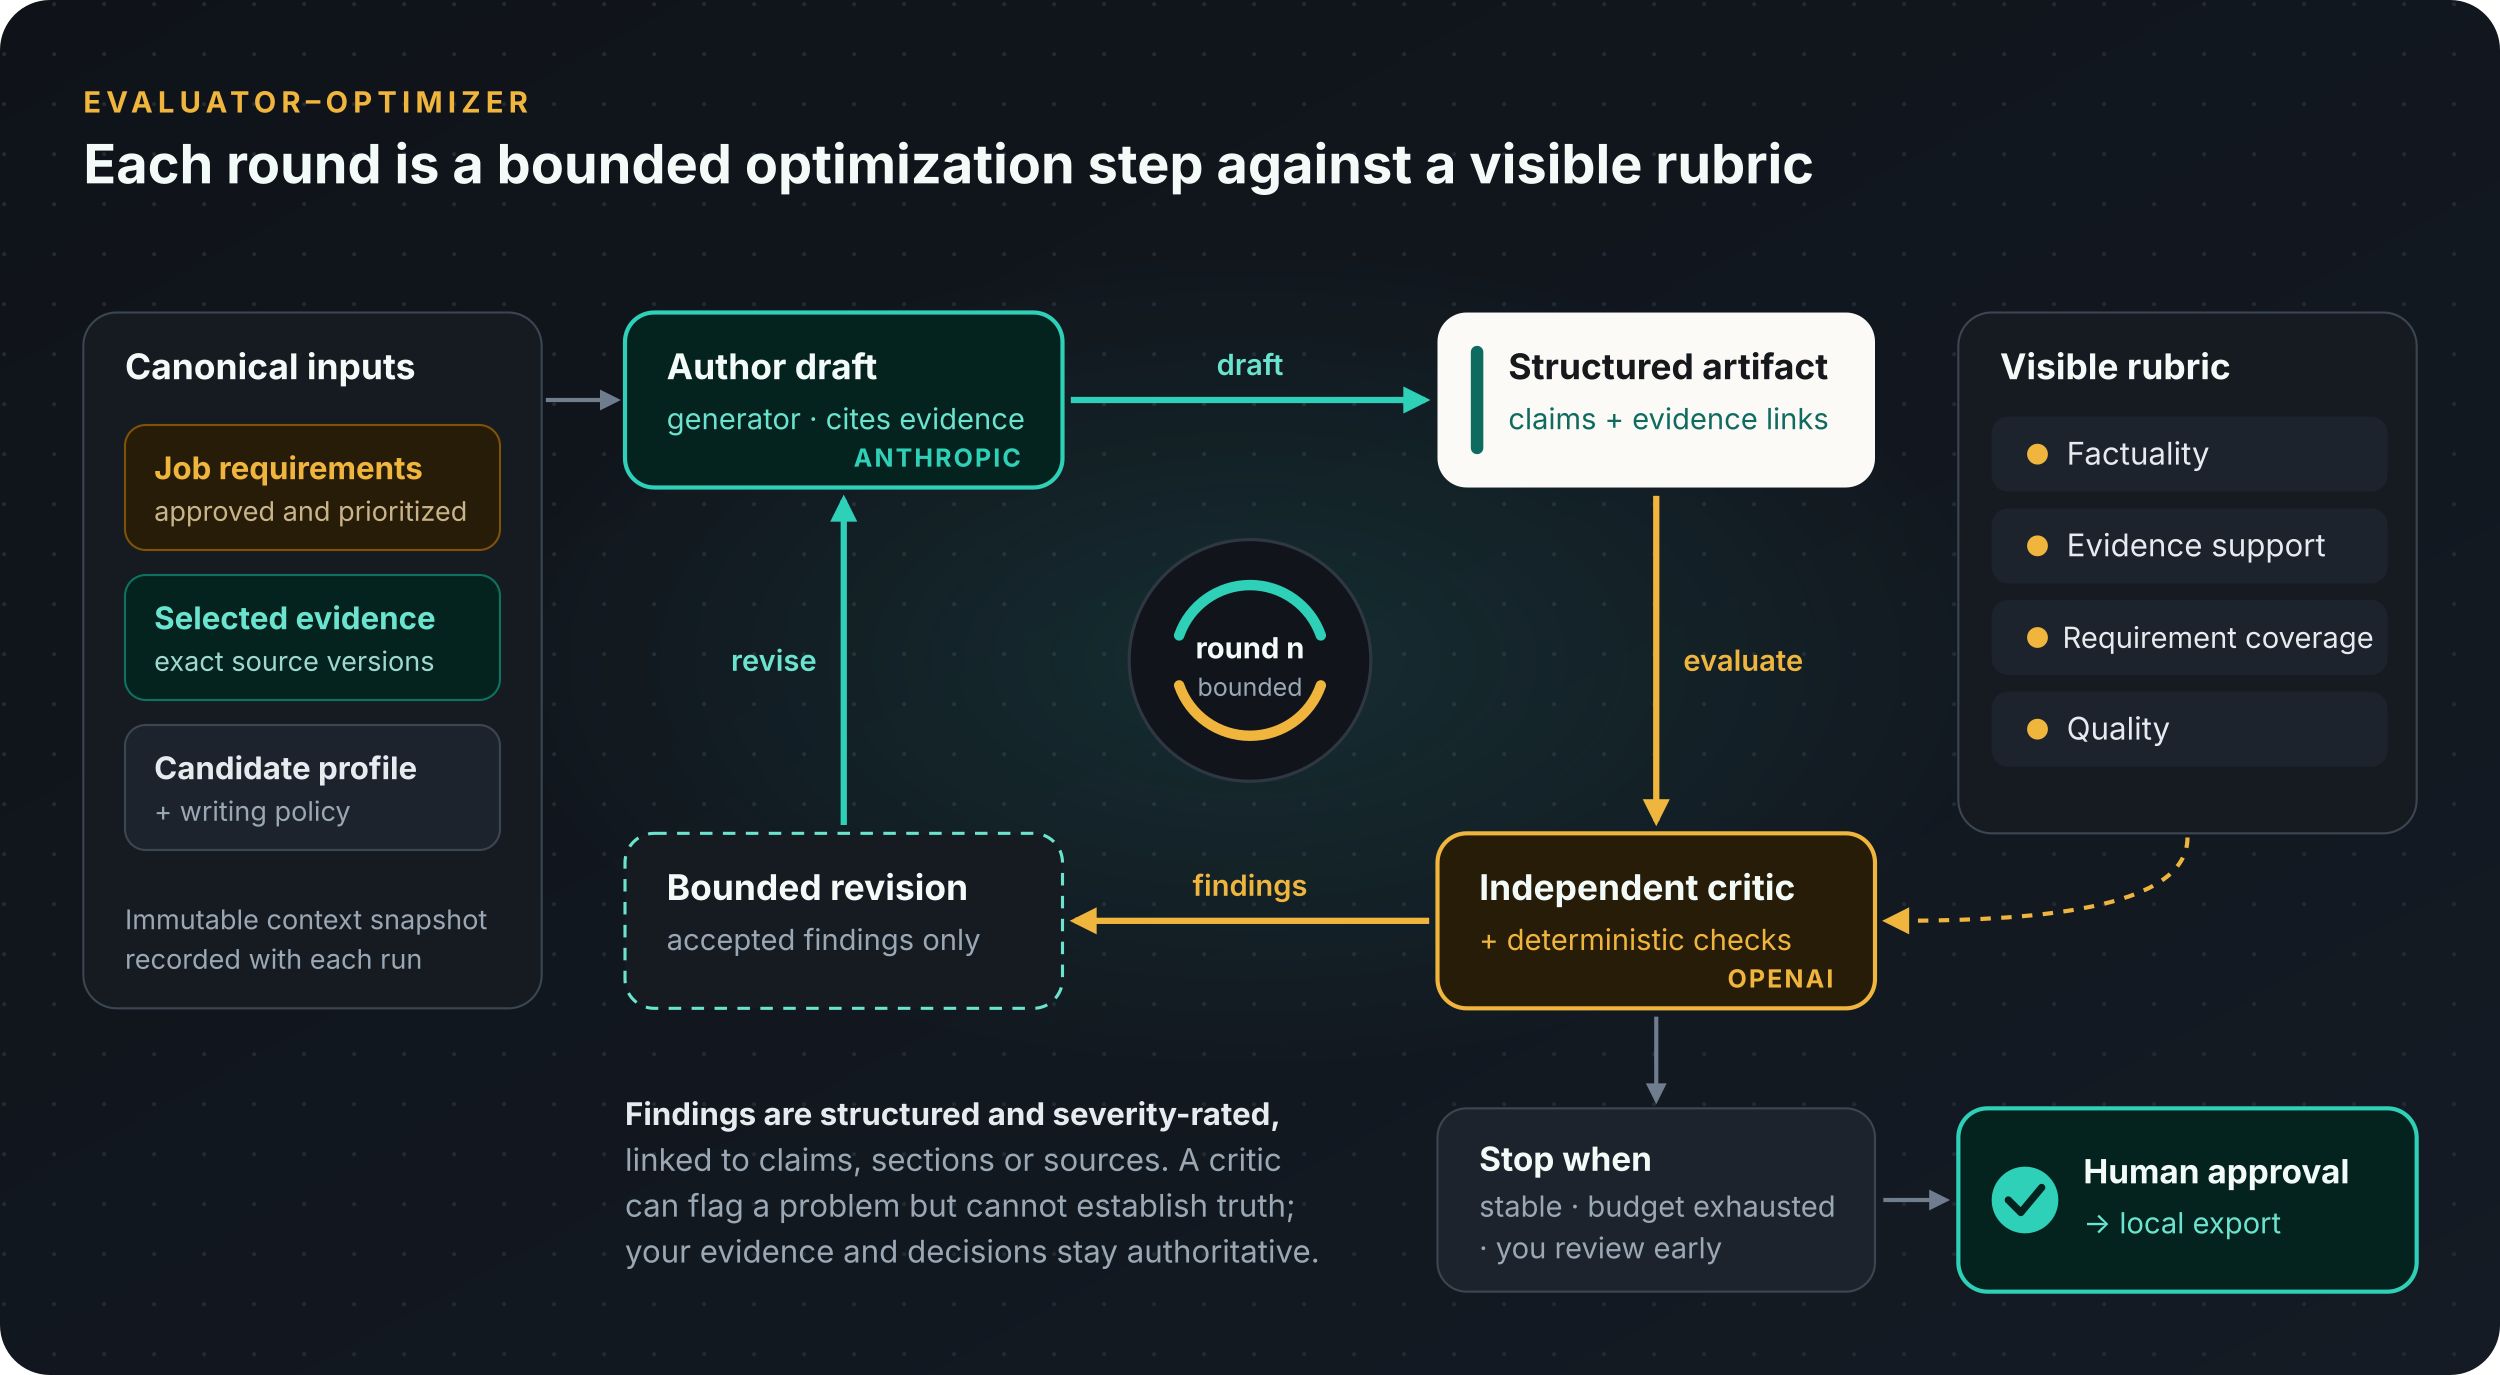
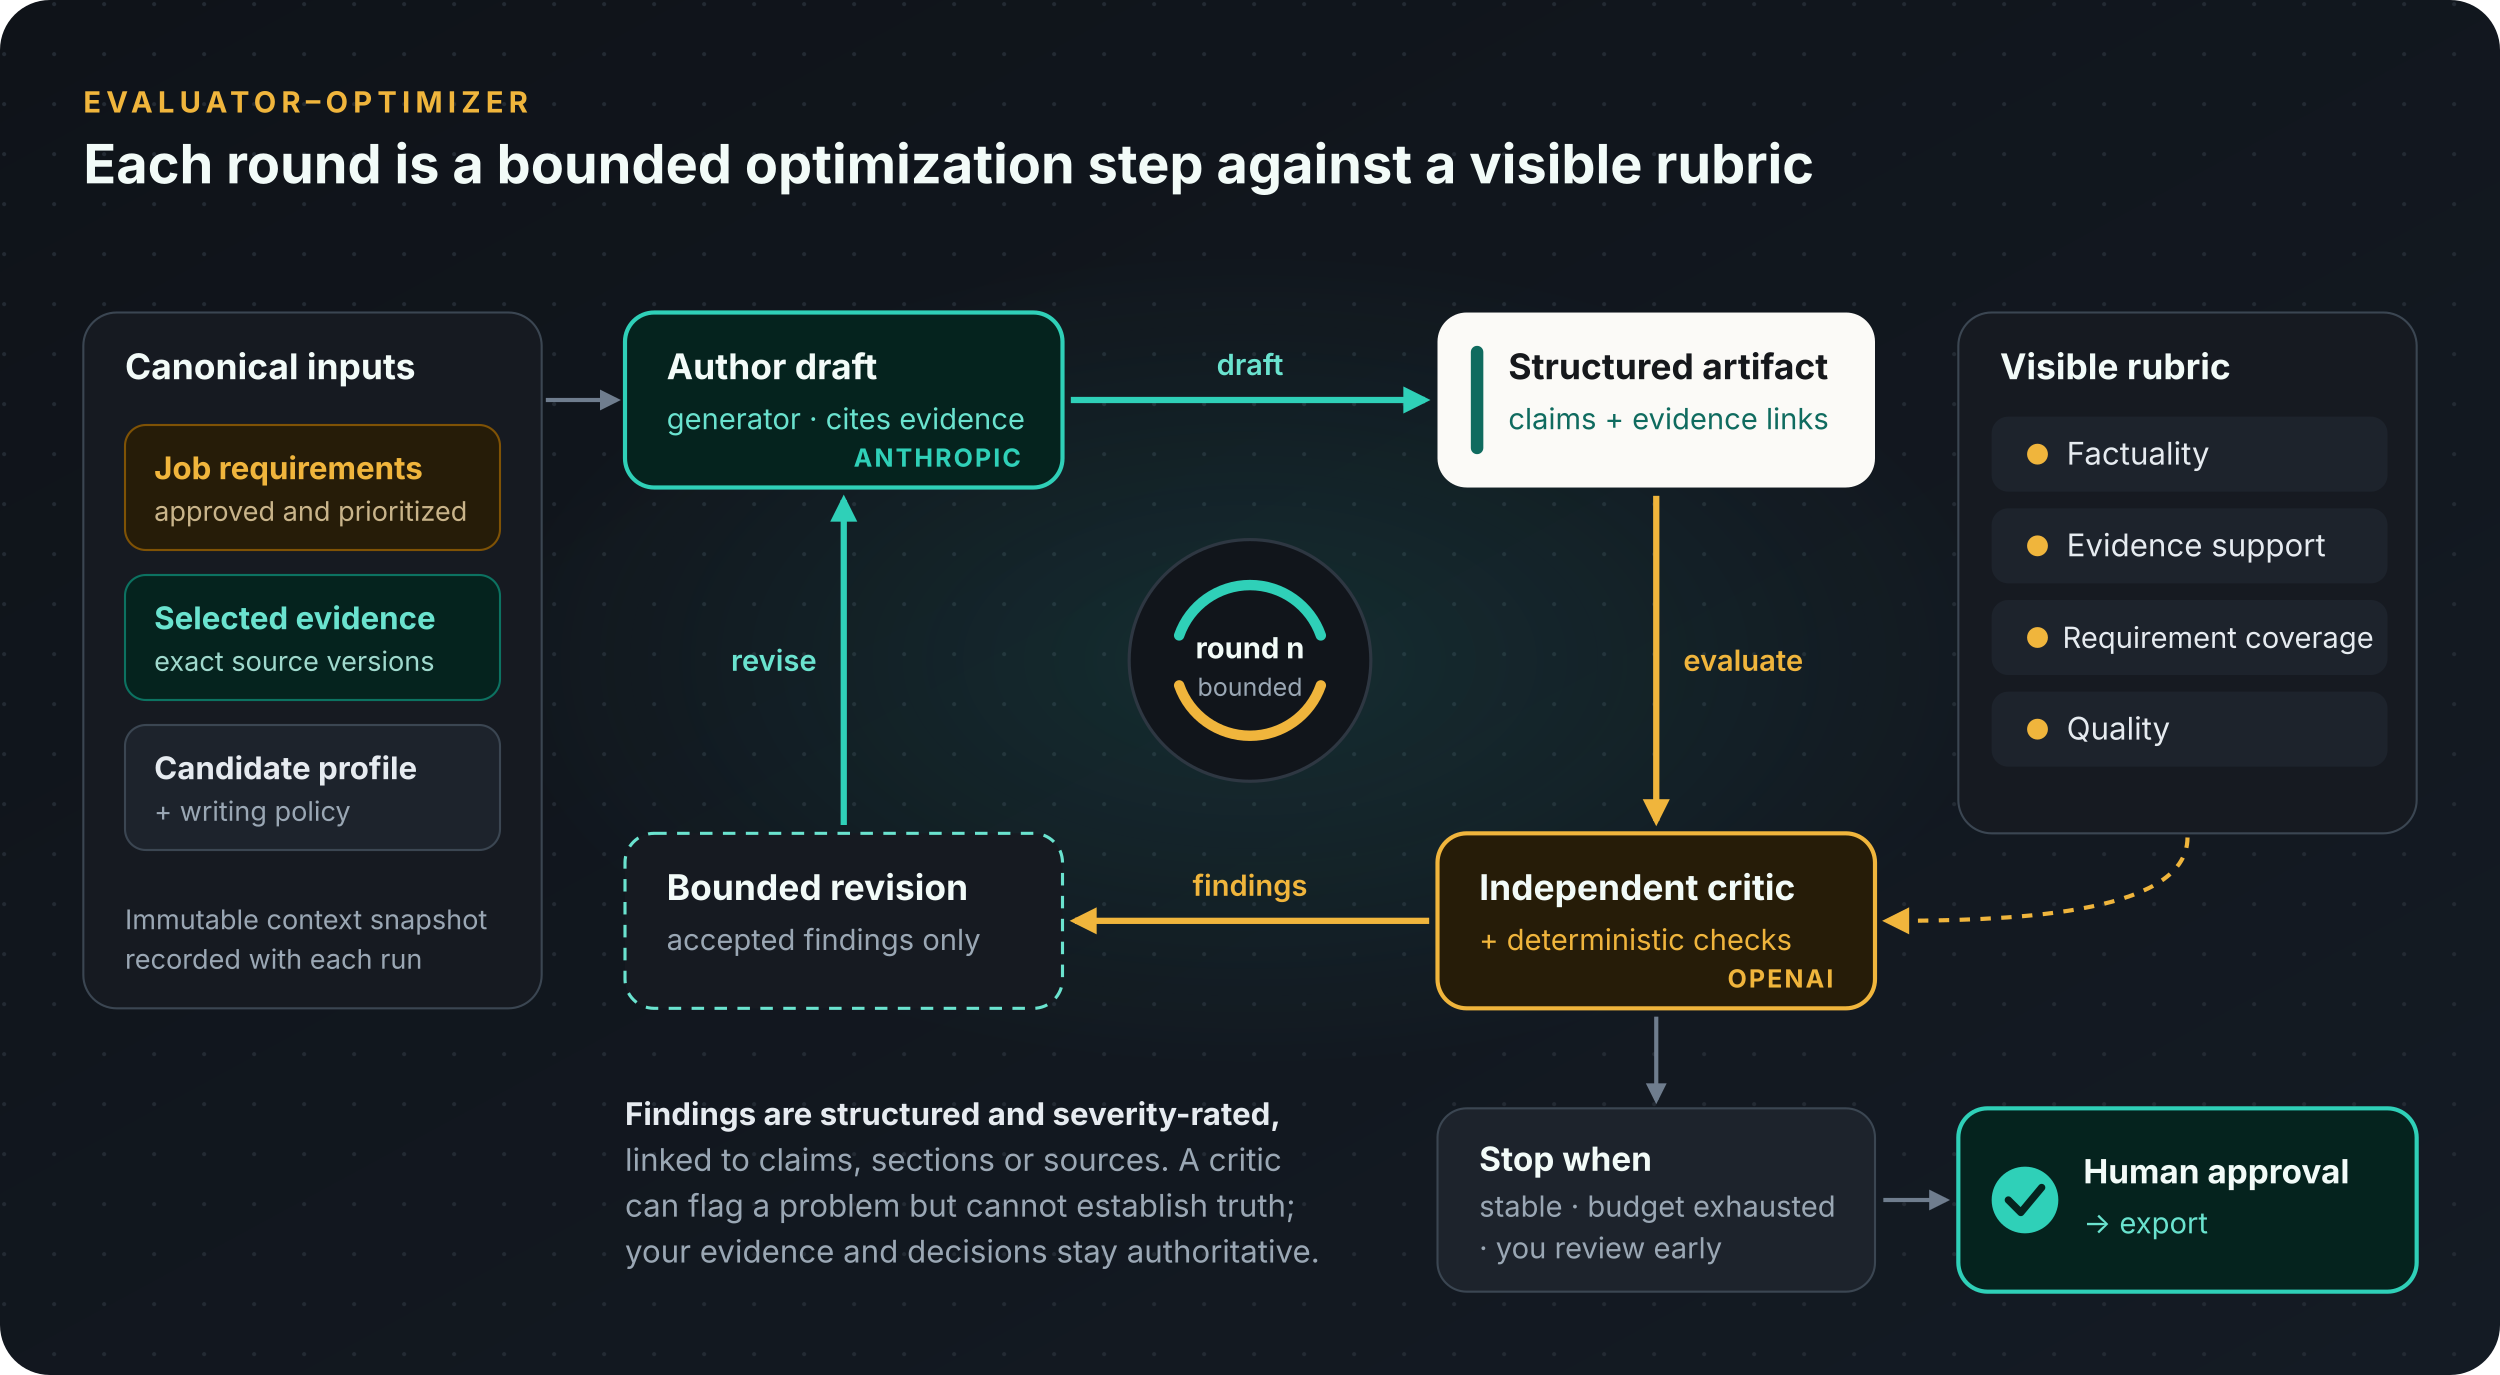
<svg xmlns="http://www.w3.org/2000/svg" width="1200" height="660" viewBox="0 0 1200 660" role="img" aria-labelledby="title desc">
  <defs>
    <linearGradient id="bg" x1="0" y1="0" x2="1" y2="1">
      <stop offset="0" stop-color="#0f1319" />
      <stop offset="1" stop-color="#141b24" />
    </linearGradient>
    <radialGradient id="glow" cx="0.5" cy="0.48" r="0.3">
      <stop offset="0" stop-color="#2fd0b8" stop-opacity="0.12" />
      <stop offset="1" stop-color="#2fd0b8" stop-opacity="0" />
    </radialGradient>
    <pattern id="dots" width="24" height="24" patternUnits="userSpaceOnUse">
      <circle cx="2" cy="2" r="1" fill="#232a33" />
    </pattern>
    <marker id="arrow" viewBox="0 0 10 10" refX="8" refY="5" markerWidth="10" markerHeight="10" markerUnits="userSpaceOnUse" orient="auto">
      <path d="M0 0 L10 5 L0 10 z" fill="#6f7d8e" />
    </marker>
    <marker id="arrowTeal" viewBox="0 0 10 10" refX="8" refY="5" markerWidth="13" markerHeight="13" markerUnits="userSpaceOnUse" orient="auto">
      <path d="M0 0 L10 5 L0 10 z" fill="#2fd0b8" />
    </marker>
    <marker id="arrowAmber" viewBox="0 0 10 10" refX="8" refY="5" markerWidth="13" markerHeight="13" markerUnits="userSpaceOnUse" orient="auto">
      <path d="M0 0 L10 5 L0 10 z" fill="#f0b53c" />
    </marker>
  </defs>
  <rect width="1200" height="660" rx="24" fill="url(#bg)" />
  <rect width="1200" height="660" rx="24" fill="url(#dots)" />
  <rect width="1200" height="660" rx="24" fill="url(#glow)" />
  <g font-family="Inter, 'Segoe UI', 'Helvetica Neue', Helvetica, Arial, sans-serif">
    <text x="40" y="54" font-size="14" font-weight="700" letter-spacing="2.5" fill="#f0b53c">EVALUATOR–OPTIMIZER</text>
    <text x="40" y="88" font-size="26" font-weight="700" fill="#f2fbf8">Each round is a bounded optimization step against a visible rubric</text>
    <rect x="40" y="150" width="220" height="334" rx="16" fill="#161a21" stroke="#3b4652" />
    <text x="60" y="182" font-size="17" font-weight="700" fill="#f2fbf8">Canonical inputs</text>
    <g transform="translate(60 204)">
      <rect width="180" height="60" rx="10" fill="#261c08" stroke="#7f5205" />
      <text x="14" y="26" font-size="15" font-weight="700" fill="#f0b53c">Job requirements</text>
      <text x="14" y="46" font-size="13" fill="#c9b48a">approved and prioritized</text>
    </g>
    <g transform="translate(60 276)">
      <rect width="180" height="60" rx="10" fill="#05231e" stroke="#0c7261" />
      <text x="14" y="26" font-size="15" font-weight="700" fill="#6ae3cf">Selected evidence</text>
      <text x="14" y="46" font-size="13" fill="#9fd9cd">exact source versions</text>
    </g>
    <g transform="translate(60 348)">
      <rect width="180" height="60" rx="10" fill="#1d232c" stroke="#3b4652" />
      <text x="14" y="26" font-size="15" font-weight="700" fill="#e6ebf0">Candidate profile</text>
      <text x="14" y="46" font-size="13" fill="#9aa7b4">+ writing policy</text>
    </g>
    <text x="60" y="446" font-size="13" fill="#9aa7b4">Immutable context snapshot</text>
    <text x="60" y="465" font-size="13" fill="#9aa7b4">recorded with each run</text>
    <path d="M262 192 H 296" stroke="#6f7d8e" stroke-width="2" marker-end="url(#arrow)" />
    <rect x="300" y="150" width="210" height="84" rx="14" fill="#05231e" stroke="#2fd0b8" stroke-width="2" />
    <text x="320" y="182" font-size="17" font-weight="700" fill="#f2fbf8">Author draft</text>
    <text x="320" y="206" font-size="14" fill="#6ae3cf">generator · cites evidence</text>
    <text x="490" y="224" font-size="12" font-weight="700" letter-spacing="1" fill="#2fd0b8" text-anchor="end">ANTHROPIC</text>
    <rect x="690" y="150" width="210" height="84" rx="14" fill="#fbfaf7" />
    <rect x="706" y="166" width="6" height="52" rx="3" fill="#0f6b5f" />
    <text x="724" y="182" font-size="17" font-weight="700" fill="#16181c">Structured artifact</text>
    <text x="724" y="206" font-size="14" fill="#0f6b5f">claims + evidence links</text>
    <rect x="690" y="400" width="210" height="84" rx="14" fill="#261c08" stroke="#f0b53c" stroke-width="2" />
    <text x="710" y="432" font-size="17" font-weight="700" fill="#f2fbf8">Independent critic</text>
    <text x="710" y="456" font-size="14" fill="#f0b53c">+ deterministic checks</text>
    <text x="880" y="474" font-size="12" font-weight="700" letter-spacing="1" fill="#f0b53c" text-anchor="end">OPENAI</text>
    <rect x="300" y="400" width="210" height="84" rx="14" fill="#161a21" stroke="#6ae3cf" stroke-width="1.5" stroke-dasharray="6 5" />
    <text x="320" y="432" font-size="17" font-weight="700" fill="#f2fbf8">Bounded revision</text>
    <text x="320" y="456" font-size="14" fill="#9aa7b4">accepted findings only</text>
    <path d="M514 192 H 684" stroke="#2fd0b8" stroke-width="3" marker-end="url(#arrowTeal)" />
    <text x="600" y="180" font-size="14" font-weight="600" fill="#6ae3cf" text-anchor="middle">draft</text>
    <path d="M795 238 V 394" stroke="#f0b53c" stroke-width="3" marker-end="url(#arrowAmber)" />
    <text x="808" y="322" font-size="14" font-weight="600" fill="#f0b53c">evaluate</text>
    <path d="M686 442 H 516" stroke="#f0b53c" stroke-width="3" marker-end="url(#arrowAmber)" />
    <text x="600" y="430" font-size="14" font-weight="600" fill="#f0b53c" text-anchor="middle">findings</text>
    <path d="M405 396 V 240" stroke="#2fd0b8" stroke-width="3" marker-end="url(#arrowTeal)" />
    <text x="392" y="322" font-size="14" font-weight="600" fill="#6ae3cf" text-anchor="end">revise</text>
    <g transform="translate(600 317)">
      <circle r="58" fill="#11151b" stroke="#2e3742" stroke-width="1.5" />
      <path d="M -34 -12 A 36 36 0 0 1 34 -12" fill="none" stroke="#2fd0b8" stroke-width="5" stroke-linecap="round" />
      <path d="M 34 12 A 36 36 0 0 1 -34 12" fill="none" stroke="#f0b53c" stroke-width="5" stroke-linecap="round" />
      <text y="-1" font-size="14" font-weight="700" fill="#f2fbf8" text-anchor="middle">round n</text>
      <text y="17" font-size="12" fill="#9aa7b4" text-anchor="middle">bounded</text>
    </g>
    <rect x="940" y="150" width="220" height="250" rx="16" fill="#161a21" stroke="#3b4652" />
    <text x="960" y="182" font-size="17" font-weight="700" fill="#f2fbf8">Visible rubric</text>
    <g font-size="15" fill="#e6ebf0">
      <rect x="956" y="200" width="190" height="36" rx="8" fill="#1d232c" />
      <circle cx="978" cy="218" r="5" fill="#f0b53c" />
      <text x="992" y="223">Factuality</text>
      <rect x="956" y="244" width="190" height="36" rx="8" fill="#1d232c" />
      <circle cx="978" cy="262" r="5" fill="#f0b53c" />
      <text x="992" y="267">Evidence support</text>
      <rect x="956" y="288" width="190" height="36" rx="8" fill="#1d232c" />
      <circle cx="978" cy="306" r="5" fill="#f0b53c" />
      <text x="990" y="311" font-size="14">Requirement coverage</text>
      <rect x="956" y="332" width="190" height="36" rx="8" fill="#1d232c" />
      <circle cx="978" cy="350" r="5" fill="#f0b53c" />
      <text x="992" y="355">Quality</text>
    </g>
    <path d="M1050 402 C 1050 440, 960 442, 906 442" fill="none" stroke="#f0b53c" stroke-width="2" stroke-dasharray="5 5" marker-end="url(#arrowAmber)" />
    <path d="M795 488 V 528" stroke="#6f7d8e" stroke-width="2" marker-end="url(#arrow)" />
    <rect x="690" y="532" width="210" height="88" rx="14" fill="#1d232c" stroke="#3b4652" />
    <text x="710" y="562" font-size="16" font-weight="700" fill="#f2fbf8">Stop when</text>
    <text x="710" y="584" font-size="14" fill="#9aa7b4">stable · budget exhausted</text>
    <text x="710" y="604" font-size="14" fill="#9aa7b4">· you review early</text>
    <path d="M904 576 H 934" stroke="#6f7d8e" stroke-width="2" marker-end="url(#arrow)" />
    <rect x="940" y="532" width="220" height="88" rx="14" fill="#05231e" stroke="#2fd0b8" stroke-width="2" />
    <circle cx="972" cy="576" r="16" fill="#2fd0b8" />
    <path d="M964 576 l6 6 l10 -12" fill="none" stroke="#05231e" stroke-width="3.5" stroke-linecap="round" stroke-linejoin="round" />
    <text x="1000" y="568" font-size="16" font-weight="700" fill="#f2fbf8">Human approval</text>
-     <text x="1000" y="592" font-size="14" fill="#6ae3cf">→ local export</text>
+     <text x="1000" y="592" font-size="14" fill="#6ae3cf">→ export</text>
    <text x="300" y="540" font-size="15" font-weight="700" fill="#e6ebf0">Findings are structured and severity-rated,</text>
    <text x="300" y="562" font-size="15" fill="#9aa7b4">linked to claims, sections or sources. A critic</text>
    <text x="300" y="584" font-size="15" fill="#9aa7b4">can flag a problem but cannot establish truth;</text>
    <text x="300" y="606" font-size="15" fill="#9aa7b4">your evidence and decisions stay authoritative.</text>
  </g>
</svg>
